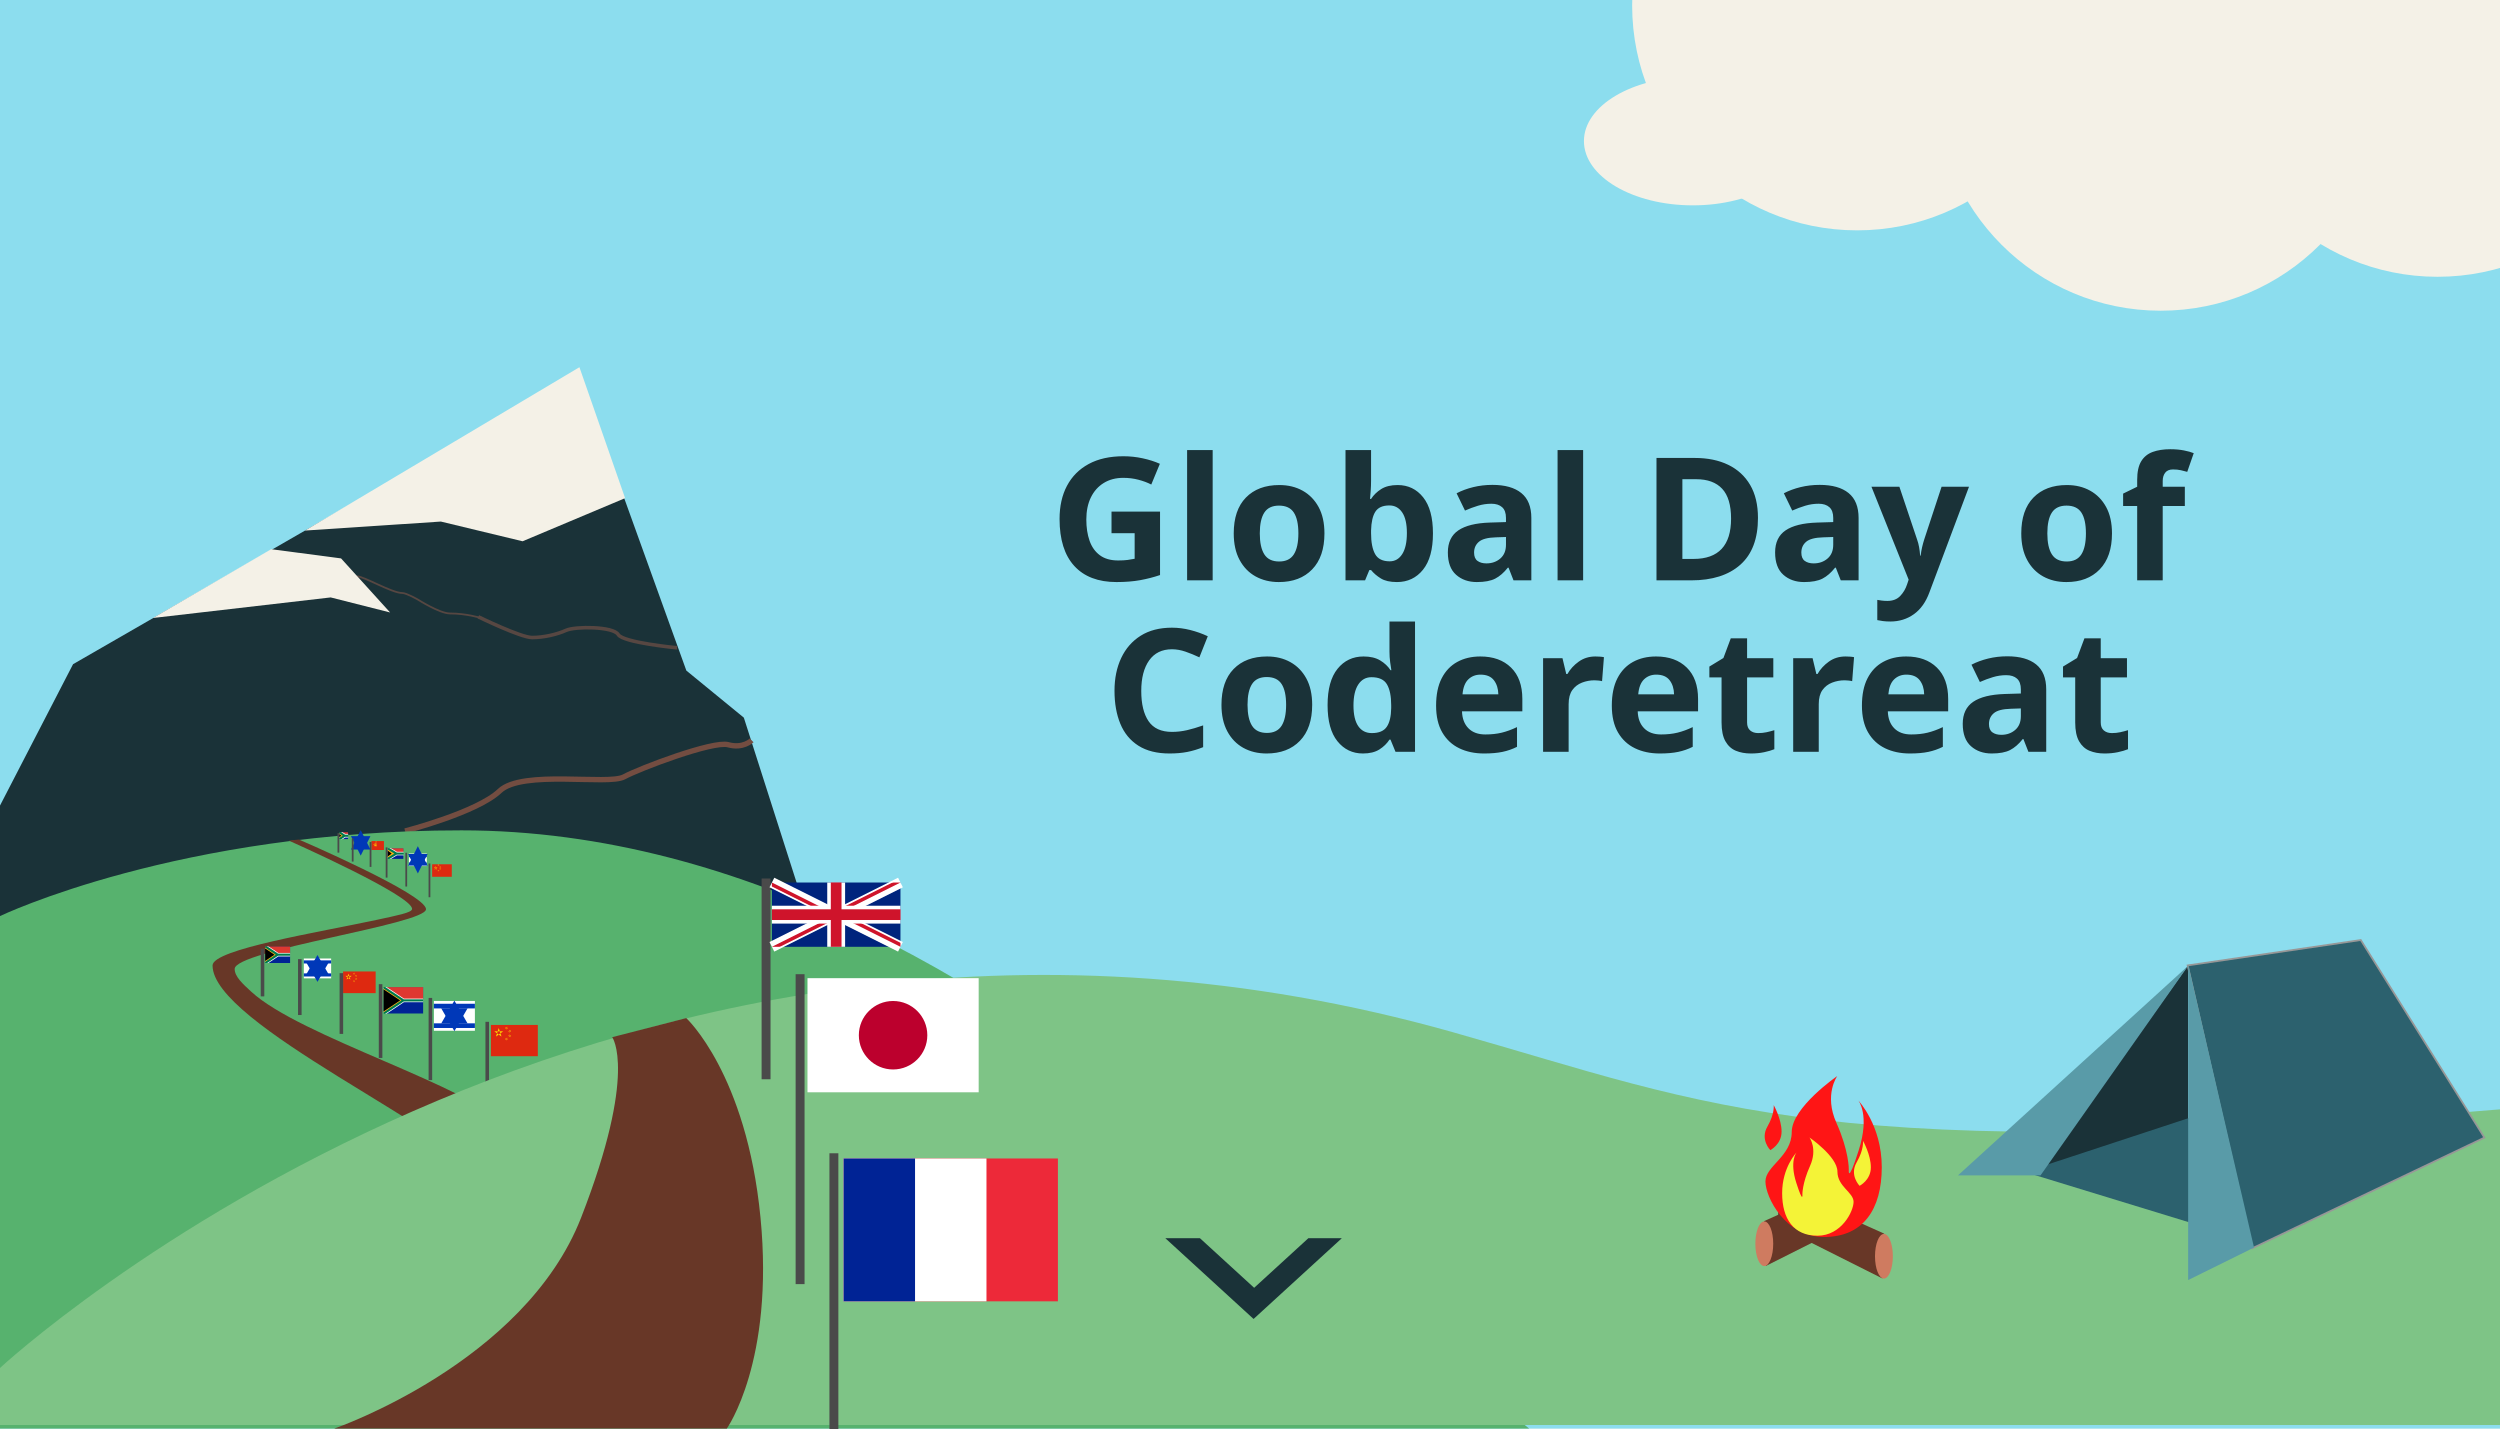
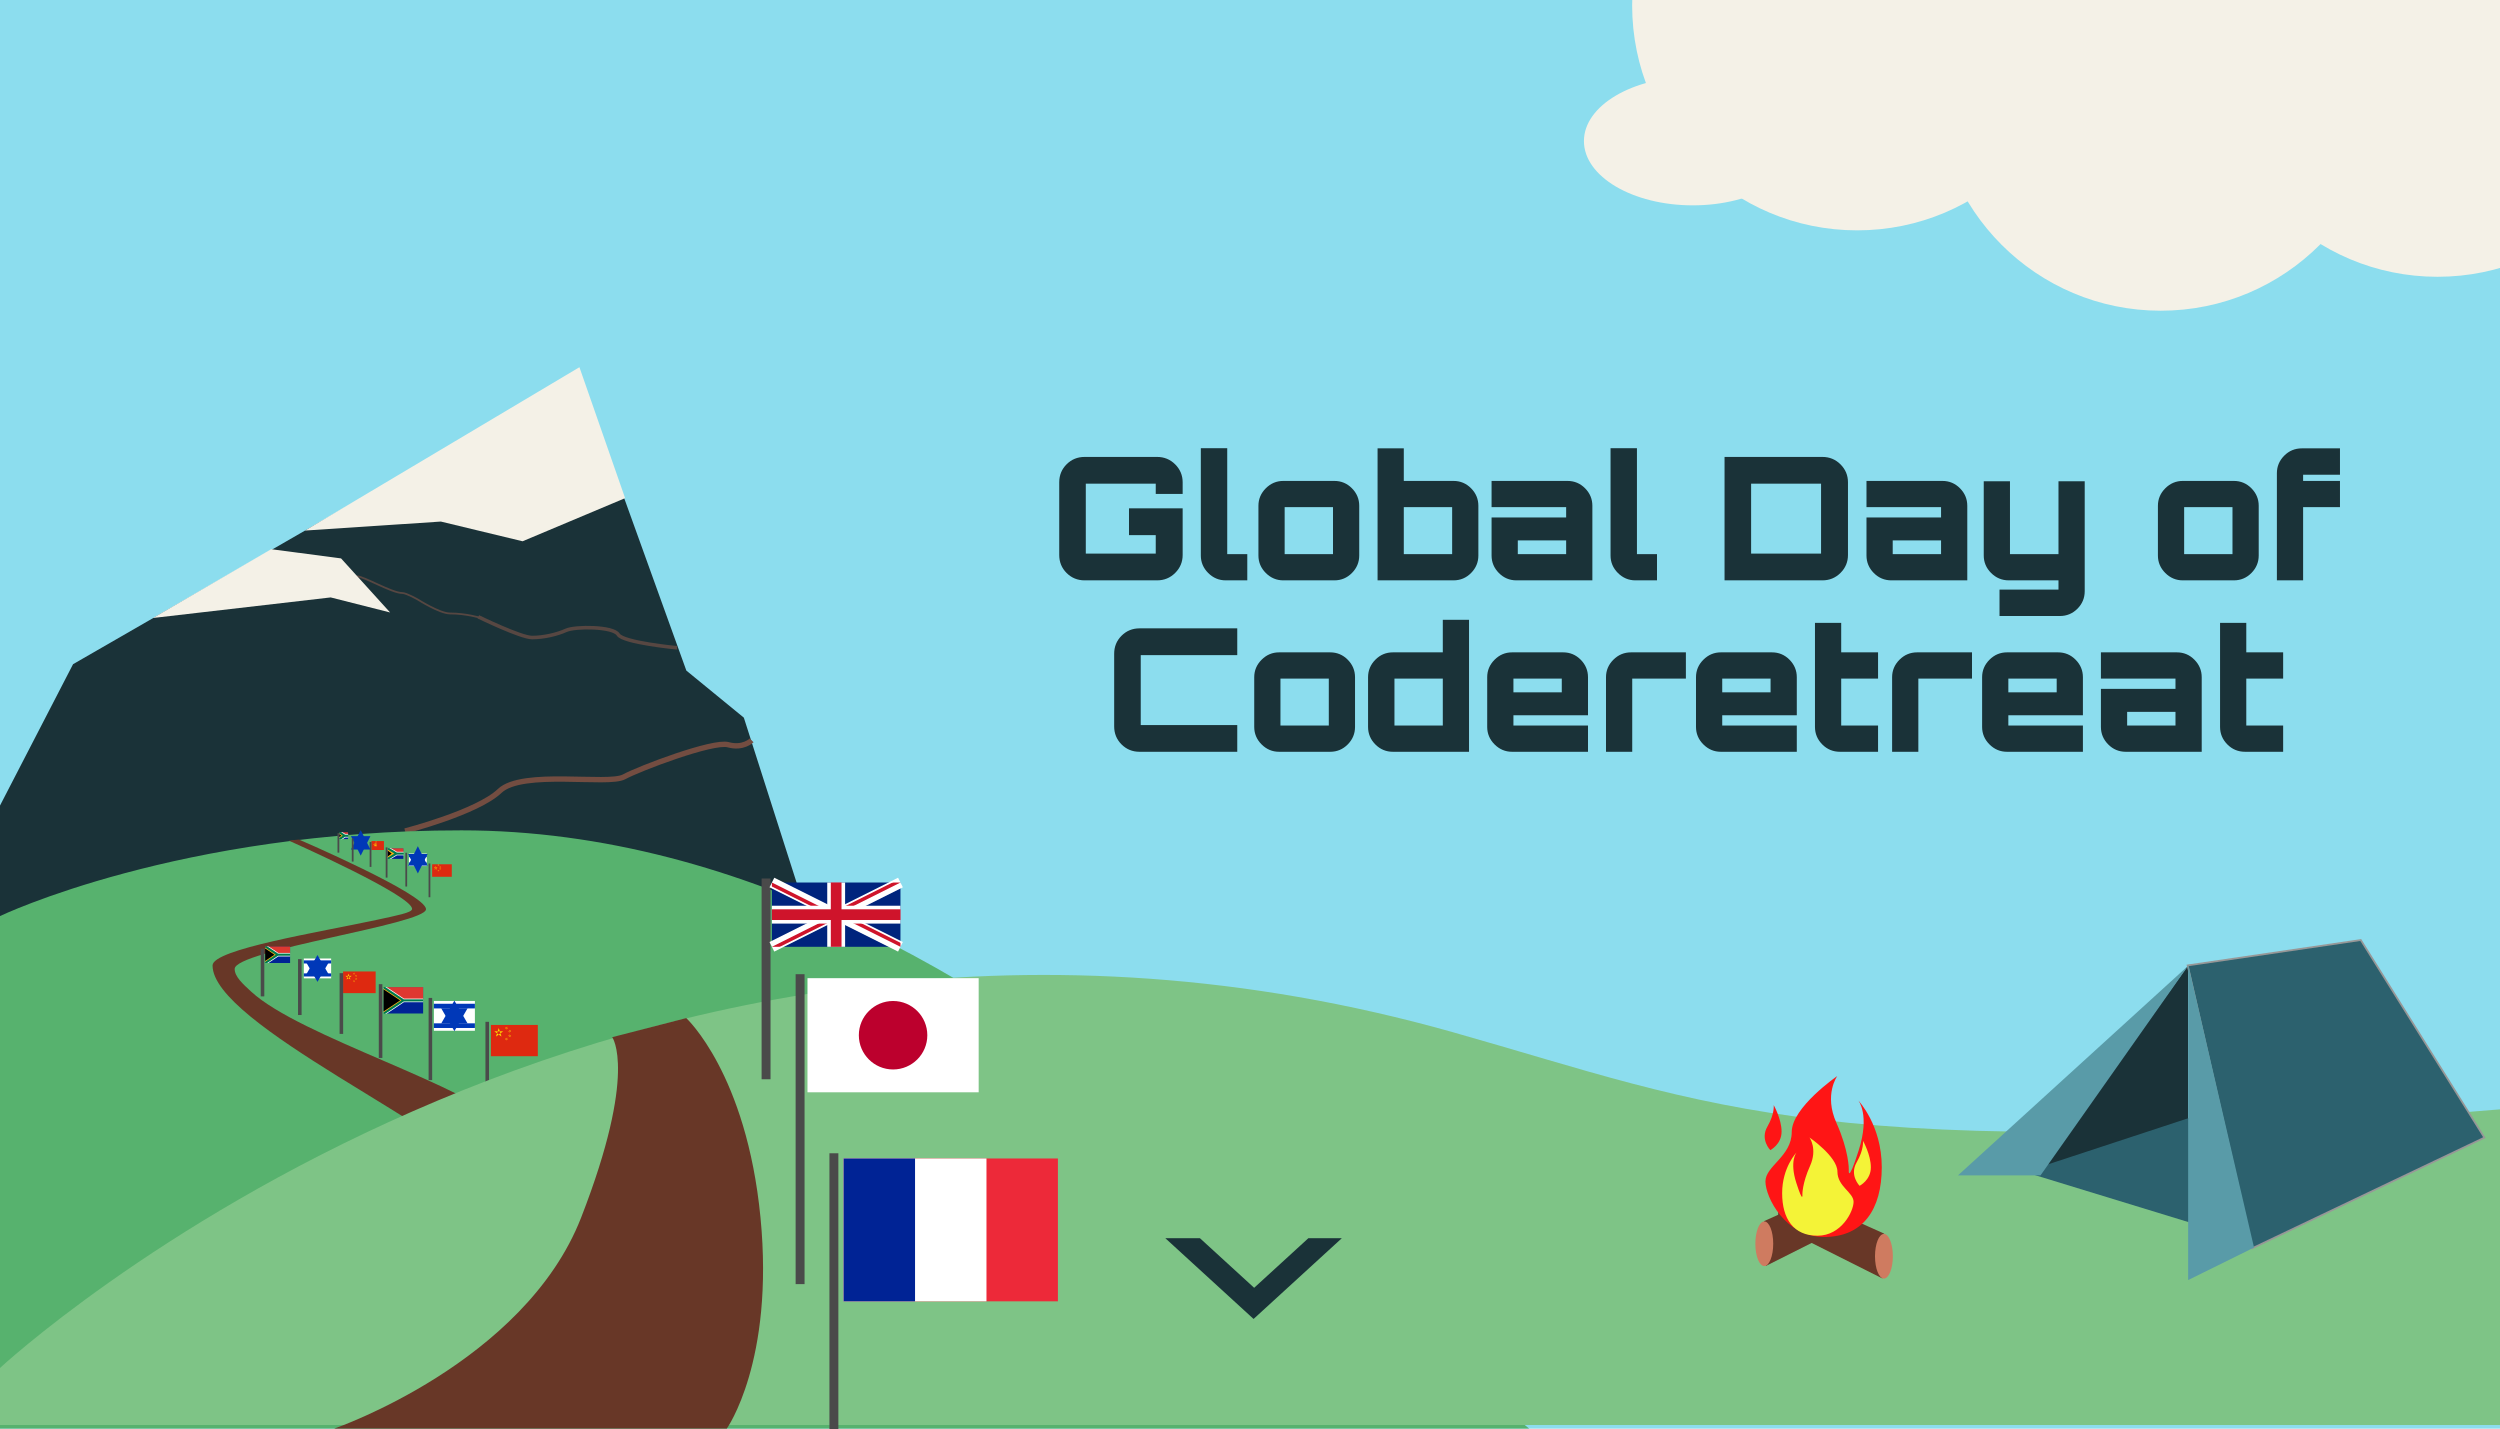
<svg xmlns="http://www.w3.org/2000/svg" xmlns:xlink="http://www.w3.org/1999/xlink" width="1400px" height="800px" viewBox="0 0 1400 800" version="1.1">
  <description>Created with Sketch (http://www.bohemiancoding.com/sketch)</description>
  <defs>
    <path id="path-1" d="M0,0 L22.359,0 L22.359,14.906 L0,14.906 L0,0 Z" />
    <path id="path-3" d="M0,0 L11.18,7.453 L0,14.906" />
    <path id="path-5" d="M0,0 L14.092,0 L14.092,9.379 L0,9.379 L0,0 Z" />
    <path id="path-7" d="M0,0 L7.046,4.689 L0,9.379" />
    <path id="path-9" d="M0,0 L9,0 L9,6 L0,6 L0,0 Z" />
    <path id="path-11" d="M0,0 L4,3 L0,6" />
    <path id="path-13" d="M0,0 L5,0 L5,4 L0,4 L0,0 Z" />
    <path id="path-15" d="M0,0 L3,2 L0,4" />
    <path d="M36,18 L72,18 L72,36 L36,18 Z M36,18 L36,36 L8.52651283e-15,36 L36,18 Z M36,18 L1.56319402e-14,18 L1.56319402e-14,-1.7408297e-14 L36,18 Z M36,18 L36,2.52242671e-14 L72,2.52242671e-14 L36,18 Z" id="path-17" />
  </defs>
  <g id="Page-1" stroke="none" stroke-width="1" fill="none" fill-rule="evenodd">
    <g id="mountain_path">
      <rect id="Sky" fill="#8CDDEE" x="0" y="0" width="1404" height="800" />
      <g id="Mountain-1" transform="translate(0, 206)">
        <path d="M-2.84217094e-14,245.118 L40.914,165.944 L324.23,2.746 L384.351,169.524 L416.549,195.885 L462.32,339 L-1.26160398e-06,389.176 L-2.84217094e-14,245.118 Z" id="Path-5" fill="#1A3238" />
        <path d="M170.774,91.122 L246.874,86.07 L292.645,97.11 L350.062,72.965 L324.479,-0.367 L170.774,91.122 Z" id="Path-6" fill="#F4F1E7" />
        <path d="M379.168,156.768 C379.168,156.768 348.925,153.923 346.187,149.337 C343.449,144.751 322.131,144.654 316.973,146.995 C311.816,149.337 304.283,151.022 297.973,151.022 C291.664,151.022 267.866,139.42 267.866,139.42" id="Path-112" stroke="#574742" stroke-width="2" />
        <path d="M200,140 C200,140 207.764,137.54 217.035,137.54 C222.767,137.54 234.889,129.824 234.889,129.824 C234.889,129.824 241.398,126.094 243.672,126.094 C249.632,126.094 265.194,116.741 269.052,116.741" id="Path-113" stroke="#574742" transform="translate(234.5, 128.5) scale(-1, 1) translate(-234.5, -128.5) " />
        <path d="M85.665,140.075 L185.182,128.557 L218.454,136.985 L190.994,106.707 L151.841,101.551 L85.665,140.075 Z" id="Path-7" fill="#F4F1E7" />
      </g>
      <path d="M226.827,465.372 C226.827,465.372 267.242,454.95 279.822,442.931 C292.402,430.911 340.572,439.848 349.445,435.039 C358.319,430.23 399.376,414.724 407.767,417.045 C416.159,419.367 420.926,414.6 420.926,414.6" id="Path-111" stroke="#734D41" stroke-width="3" />
      <g id="Midground" transform="translate(0, 465)">
        <path d="M2.61763944e-10,48 C2.61763944e-10,48 99.956,-0.004 258.38,-0.004 C416.804,-0.004 563.127,87.337 679.189,188.111 C769.641,266.65 856.339,335 856.339,335 L0,335 L2.61763944e-10,48 Z" id="Path-3" fill="#57B26E" />
        <path d="M161.719,5.732 C161.719,5.732 231.995,36.91 230.737,44.163 C230.402,46.096 222.486,47.644 210.797,50.157 C178.626,57.073 119.026,66.6 119.026,75.648 C119.026,108.646 253.475,167.209 277.828,199.431 C302.181,231.652 314.579,195.88 286.381,167.136 C262.317,142.607 168.22,115.75 140.63,90.288 C135.891,85.913 131.414,81.902 131.413,77.606 C131.412,67.158 238.562,52.586 238.562,44.163 C238.562,35.74 167.386,5.141 167.386,5.141 L161.719,5.732 Z" id="Path-4" fill="#683727" />
      </g>
      <g id="Midground-Flags-1" transform="translate(146, 530)">
        <g id="Flag" transform="translate(125.8566, 43.10684)">
          <g id="Flag_of_the_People's_Republic_of_China" transform="translate(3.052034, 0.85669)">
            <rect id="Rectangle" fill="#DE2910" x="0" y="0" width="26.271" height="17.514" />
            <g id="s-link" transform="translate(1.751404, 1.751404)" fill="#FFDE00">
              <path d="M2.627,2.67430522e-11 L4.171,4.752 L0.129,1.815 L5.126,1.815 L1.083,4.752 L2.627,2.67430522e-11 Z" id="s" />
            </g>
            <g id="s-link" transform="translate(8.757021, 1.751404) rotate(239.0362) translate(-8.757021, -1.751404) translate(7.881319, 0.875702)" fill="#FFDE00">
              <path d="M0.876,8.91442475e-12 L1.39,1.584 L0.043,0.605 L1.709,0.605 L0.361,1.584 L0.876,8.91442475e-12 Z" id="s" />
            </g>
            <g id="s-link" transform="translate(10.50843, 3.502808) rotate(261.8699) translate(-10.50843, -3.502808) translate(9.632723, 2.627106)" fill="#FFDE00">
              <path d="M0.876,8.91442475e-12 L1.39,1.584 L0.043,0.605 L1.709,0.605 L0.361,1.584 L0.876,8.91442475e-12 Z" id="s" />
            </g>
            <g id="s-link" transform="translate(10.50843, 6.129914) rotate(-74.0546) translate(-10.50843, -6.129914) translate(9.632723, 5.254212)" fill="#FFDE00">
              <path d="M0.876,8.91442475e-12 L1.39,1.584 L0.043,0.605 L1.709,0.605 L0.361,1.584 L0.876,8.91442475e-12 Z" id="s" />
            </g>
            <g id="s-link" transform="translate(8.757021, 7.881319) rotate(-51.34019) translate(-8.757021, -7.881319) translate(7.881319, 7.005616)" fill="#FFDE00">
              <path d="M0.876,8.91442475e-12 L1.39,1.584 L0.043,0.605 L1.709,0.605 L0.361,1.584 L0.876,8.91442475e-12 Z" id="s" />
            </g>
          </g>
          <path d="M1,0.109 L1,46.303" id="Line" stroke="#4A4A4A" stroke-width="2" stroke-linecap="square" />
        </g>
        <g id="Flag" transform="translate(66.12433, 22.04109)">
          <g id="Clipped" transform="translate(2.597592, 0.72913)">
            <mask id="mask-2" fill="white">
              <use xlink:href="#path-1" />
            </mask>
            <g id="Shape" />
            <g id="Group" mask="url(#mask-2)">
              <path d="M0,0 L0,14.906 L22.359,14.906 L22.359,0 L0,0 Z" id="Shape" fill="#002395" />
              <path d="M0,0 L0,7.453 L22.359,7.453 L22.359,0 L0,0 Z" id="Shape" fill="#DE3831" />
              <g>
                <path d="M0,0 L11.18,7.453 L0,14.906 M11.18,7.453 L22.359,7.453" id="W" stroke="#FFFFFF" stroke-width="2" fill="#000000" />
                <g id="Clipped">
                  <mask id="mask-4" fill="white">
                    <use xlink:href="#path-3" />
                  </mask>
                  <g id="X" />
                  <g id="X-link" mask="url(#mask-4)" stroke="#FFB612" stroke-width="2" fill="#000000">
                    <path d="M0,0 L11.18,7.453 L0,14.906" id="X" />
                  </g>
                </g>
              </g>
              <g id="W-link" stroke="#007A4D" stroke-width="1.2">
                <path d="M0,0 L11.18,7.453 L0,14.906 M11.18,7.453 L22.359,7.453" id="W" />
              </g>
            </g>
          </g>
          <path d="M1,0.093 L1,39.408" id="Line" stroke="#4A4A4A" stroke-width="2" stroke-linecap="square" />
        </g>
        <g id="Flag" transform="translate(94.07129, 29.72518)">
          <g id="Flag_of_Israel" transform="translate(2.909451, 0.816667)">
            <rect id="Rectangle" fill="#FFFFFF" x="0" y="0" width="22.957" height="16.696" />
            <rect id="Rectangle" fill="#0038B8" x="0" y="1.565" width="22.957" height="2.609" />
            <rect id="Rectangle" fill="#0038B8" x="0" y="12.522" width="22.957" height="2.609" />
            <g id="triangle-link" transform="translate(8.86966, 5.321796)" stroke="#0038B8" stroke-width="5.5" fill="#000000" fill-opacity="0">
              <path d="M2.609,-0.015 L-0.025,4.547 L5.242,4.547 L2.609,-0.015 Z" id="triangle" />
            </g>
            <g id="triangle-link" transform="translate(11.47838, 9.078358) rotate(180) translate(-11.47838, -9.078358) translate(8.86966, 6.782681)" stroke="#0038B8" stroke-width="5.5" fill="#000000" fill-opacity="0">
              <path d="M2.609,-0.015 L-0.025,4.547 L5.242,4.547 L2.609,-0.015 Z" id="triangle" />
            </g>
          </g>
          <path d="M0.945,0.104 L0.945,44.14" id="Line" stroke="#4A4A4A" stroke-width="2" stroke-linecap="square" />
        </g>
        <g id="Flag" transform="translate(44.06505, 13.68348)">
          <g id="Flag_of_the_People's_Republic_of_China" transform="translate(2.05776, 0.334554)">
            <rect id="Rectangle" fill="#DE2910" x="0" y="0" width="18.244" height="12.141" />
            <g id="s-link" transform="translate(1.216247, 1.214135)" fill="#FFDE00">
              <path d="M1.824,1.85393922e-11 L2.897,3.295 L0.089,1.258 L3.559,1.258 L0.752,3.295 L1.824,1.85393922e-11 Z" id="s" />
            </g>
            <g id="s-link" transform="translate(6.081235, 1.214135) rotate(239.0362) translate(-6.081235, -1.214135) translate(5.473111, 0.607068)" fill="#FFDE00">
              <path d="M0.608,6.17983442e-12 L0.966,1.098 L0.03,0.419 L1.186,0.419 L0.251,1.098 L0.608,6.17983442e-12 Z" id="s" />
            </g>
            <g id="s-link" transform="translate(7.297482, 2.42827) rotate(261.8699) translate(-7.297482, -2.42827) translate(6.689358, 1.821203)" fill="#FFDE00">
              <path d="M0.608,6.17983442e-12 L0.966,1.098 L0.03,0.419 L1.186,0.419 L0.251,1.098 L0.608,6.17983442e-12 Z" id="s" />
            </g>
            <g id="s-link" transform="translate(7.297482, 4.249473) rotate(-74.0546) translate(-7.297482, -4.249473) translate(6.689358, 3.642405)" fill="#FFDE00">
              <path d="M0.608,6.17983442e-12 L0.966,1.098 L0.03,0.419 L1.186,0.419 L0.251,1.098 L0.608,6.17983442e-12 Z" id="s" />
            </g>
            <g id="s-link" transform="translate(6.081235, 5.463608) rotate(-51.34019) translate(-6.081235, -5.463608) translate(5.473111, 4.856541)" fill="#FFDE00">
              <path d="M0.608,6.17983442e-12 L0.966,1.098 L0.03,0.419 L1.186,0.419 L0.251,1.098 L0.608,6.17983442e-12 Z" id="s" />
            </g>
          </g>
          <path d="M1.102,2.28 L1.102,34.302" id="Line" stroke="#4A4A4A" stroke-width="2" stroke-linecap="square" />
        </g>
        <g id="Flag" transform="translate(0.013548, 0.18348)">
          <g id="Clipped" transform="translate(2.464116, -0.246094)">
            <mask id="mask-6" fill="white">
              <use xlink:href="#path-5" />
            </mask>
            <g id="Shape" />
            <g id="Group" mask="url(#mask-6)">
              <path d="M0,0 L0,9.379 L14.092,9.379 L14.092,0 L0,0 Z" id="Shape" fill="#002395" />
              <path d="M0,0 L0,4.689 L14.092,4.689 L14.092,0 L0,0 Z" id="Shape" fill="#DE3831" />
              <g>
                <path d="M0,0 L7.046,4.689 L0,9.379 M7.046,4.689 L14.092,4.689" id="W" stroke="#FFFFFF" stroke-width="2" fill="#000000" />
                <g id="Clipped">
                  <mask id="mask-8" fill="white">
                    <use xlink:href="#path-7" />
                  </mask>
                  <g id="X" />
                  <g id="X-link" mask="url(#mask-8)" stroke="#FFB612" stroke-width="2" fill="#000000">
                    <path d="M0,0 L7.046,4.689 L0,9.379" id="X" />
                  </g>
                </g>
              </g>
              <g id="W-link" stroke="#007A4D" stroke-width="1.2">
                <path d="M0,0 L7.046,4.689 L0,9.379 M7.046,4.689 L14.092,4.689" id="W" />
              </g>
            </g>
          </g>
          <path d="M1,2.059 L1,26.794" id="Line" stroke="#4A4A4A" stroke-width="2" stroke-linecap="square" />
        </g>
        <g id="Flag" transform="translate(20.89687, 7.041089)">
          <g id="Flag_of_Israel" transform="translate(3.235917, -0.278398)">
            <rect id="Rectangle" fill="#FFFFFF" x="0" y="0" width="15.303" height="11.111" />
            <rect id="Rectangle" fill="#0038B8" x="0" y="1.042" width="15.303" height="1.736" />
            <rect id="Rectangle" fill="#0038B8" x="0" y="8.333" width="15.303" height="1.736" />
            <g id="triangle-link" transform="translate(5.91268, 3.541662)" stroke="#0038B8" stroke-width="5.5" fill="#000000" fill-opacity="0">
              <path d="M1.739,-0.01 L-0.016,3.026 L3.495,3.026 L1.739,-0.01 Z" id="triangle" />
            </g>
            <g id="triangle-link" transform="translate(7.651703, 6.041658) rotate(180) translate(-7.651703, -6.041658) translate(5.91268, 4.513883)" stroke="#0038B8" stroke-width="5.5" fill="#000000" fill-opacity="0">
              <path d="M1.739,-0.01 L-0.016,3.026 L3.495,3.026 L1.739,-0.01 Z" id="triangle" />
            </g>
          </g>
          <path d="M1,1.069 L1,30.375" id="Line" stroke="#4A4A4A" stroke-width="2" stroke-linecap="square" />
        </g>
      </g>
      <g id="Midground-Flags-1" transform="translate(189, 466)">
        <g id="Flag" transform="translate(51, 18)">
          <g id="Flag_of_the_People's_Republic_of_China" transform="translate(2, 0)">
            <rect id="Rectangle" fill="#DE2910" x="0" y="0" width="11" height="7" />
            <g id="s-link" transform="translate(1, 1)" fill="#FFDE00">
              <path d="M1,0 L1.618,2 L0,0.764 L2,0.764 L0.382,2 L1,0 Z" id="s" />
            </g>
            <g id="s-link" transform="translate(3.5, 0.5) rotate(239.0362) translate(-3.5, -0.5) translate(3, 0)" fill="#FFDE00">
              <path d="M0.5,0 L0.809,1 L0,0.382 L1,0.382 L0.191,1 L0.5,0 Z" id="s" />
            </g>
            <g id="s-link" transform="translate(4.5, 1.5) rotate(261.8699) translate(-4.5, -1.5) translate(4, 1)" fill="#FFDE00">
              <path d="M0.5,0 L0.809,1 L0,0.382 L1,0.382 L0.191,1 L0.5,0 Z" id="s" />
            </g>
            <g id="s-link" transform="translate(4.5, 2.5) rotate(-74.0546) translate(-4.5, -2.5) translate(4, 2)" fill="#FFDE00">
              <path d="M0.5,0 L0.809,1 L0,0.382 L1,0.382 L0.191,1 L0.5,0 Z" id="s" />
            </g>
            <g id="s-link" transform="translate(3.5, 3.5) rotate(-51.34019) translate(-3.5, -3.5) translate(3, 3)" fill="#FFDE00">
              <path d="M0.5,0 L0.809,1 L0,0.382 L1,0.382 L0.191,1 L0.5,0 Z" id="s" />
            </g>
          </g>
          <path d="M0.5,0.042 L0.5,17.958" id="Line" stroke="#4A4A4A" stroke-linecap="square" />
        </g>
        <g id="Flag" transform="translate(27, 9)">
          <g id="Clipped" transform="translate(1, 0)">
            <mask id="mask-10" fill="white">
              <use xlink:href="#path-9" />
            </mask>
            <g id="Shape" />
            <g id="Group" mask="url(#mask-10)">
              <path d="M0,0 L0,6 L9,6 L9,0 L0,0 Z" id="Shape" fill="#002395" />
              <path d="M0,0 L0,3 L9,3 L9,0 L0,0 Z" id="Shape" fill="#DE3831" />
              <g>
                <path d="M0,0 L5,3 L0,6 M5,3 L10,3" id="W" stroke="#FFFFFF" stroke-width="2" fill="#000000" />
                <g id="Clipped">
                  <mask id="mask-12" fill="white">
                    <use xlink:href="#path-11" />
                  </mask>
                  <g id="X" />
                  <g id="X-link" mask="url(#mask-12)" stroke="#FFB612" stroke-width="2" fill="#000000">
                    <path d="M0,0 L4,3 L0,6" id="X" />
                  </g>
                </g>
              </g>
              <g id="W-link" stroke="#007A4D" stroke-width="1.2">
                <path d="M0,0 L5,3 L0,6 M5,3 L10,3" id="W" />
              </g>
            </g>
          </g>
          <path d="M0.5,0.038 L0.5,15.962" id="Line" stroke="#4A4A4A" stroke-linecap="square" />
        </g>
        <g id="Flag" transform="translate(38, 12)">
          <g id="Flag_of_Israel" transform="translate(2, 0)">
            <rect id="Rectangle" fill="#FFFFFF" x="0" y="0" width="10" height="7" />
            <rect id="Rectangle" fill="#0038B8" x="0" y="1" width="10" height="1" />
            <rect id="Rectangle" fill="#0038B8" x="0" y="5" width="10" height="1" />
            <g id="triangle-link" transform="translate(4, 2)" stroke="#0038B8" stroke-width="5.5" fill="#000000" fill-opacity="0">
              <path d="M1,0 L0,2 L2,2 L1,0 Z" id="triangle" />
            </g>
            <g id="triangle-link" transform="translate(5, 4) rotate(180) translate(-5, -4) translate(4, 3)" stroke="#0038B8" stroke-width="5.5" fill="#000000" fill-opacity="0">
              <path d="M1,0 L0,2 L2,2 L1,0 Z" id="triangle" />
            </g>
          </g>
          <path d="M0.5,0.042 L0.5,17.958" id="Line" stroke="#4A4A4A" stroke-linecap="square" />
        </g>
        <g id="Flag" transform="translate(18, 5)">
          <g id="Flag_of_the_People's_Republic_of_China" transform="translate(1, 0)">
            <rect id="Rectangle" fill="#DE2910" x="0" y="0" width="7" height="5" />
            <g id="s-link" transform="translate(1, 1)" fill="#FFDE00">
              <path d="M1,0 L1.618,2 L0,0.764 L2,0.764 L0.382,2 L1,0 Z" id="s" />
            </g>
            <g id="s-link" transform="translate(2.5, 0.5) rotate(239.0362) translate(-2.5, -0.5) translate(2, 0)" fill="#FFDE00">
              <path d="M0.5,0 L0.809,1 L0,0.382 L1,0.382 L0.191,1 L0.5,0 Z" id="s" />
            </g>
            <g id="s-link" transform="translate(2.5, 1.5) rotate(261.8699) translate(-2.5, -1.5) translate(2, 1)" fill="#FFDE00">
              <path d="M0.5,0 L0.809,1 L0,0.382 L1,0.382 L0.191,1 L0.5,0 Z" id="s" />
            </g>
            <g id="s-link" transform="translate(2.5, 2.5) rotate(-74.0546) translate(-2.5, -2.5) translate(2, 2)" fill="#FFDE00">
              <path d="M0.5,0 L0.809,1 L0,0.382 L1,0.382 L0.191,1 L0.5,0 Z" id="s" />
            </g>
            <g id="s-link" transform="translate(2.5, 2.5) rotate(-51.34019) translate(-2.5, -2.5) translate(2, 2)" fill="#FFDE00">
              <path d="M0.5,0 L0.809,1 L0,0.382 L1,0.382 L0.191,1 L0.5,0 Z" id="s" />
            </g>
          </g>
          <path d="M0.5,1.031 L0.5,13.969" id="Line" stroke="#4A4A4A" stroke-linecap="square" />
        </g>
        <g id="Flag">
          <g id="Clipped" transform="translate(1, 0)">
            <mask id="mask-14" fill="white">
              <use xlink:href="#path-13" />
            </mask>
            <g id="Shape" />
            <g id="Group" mask="url(#mask-14)">
              <path d="M0,0 L0,4 L5,4 L5,0 L0,0 Z" id="Shape" fill="#002395" />
              <path d="M0,0 L0,2 L5,2 L5,0 L0,0 Z" id="Shape" fill="#DE3831" />
              <g>
                <path d="M0,0 L3,2 L0,4 M3,2 L6,2" id="W" stroke="#FFFFFF" stroke-width="2" fill="#000000" />
                <g id="Clipped">
                  <mask id="mask-16" fill="white">
                    <use xlink:href="#path-15" />
                  </mask>
                  <g id="X" />
                  <g id="X-link" mask="url(#mask-16)" stroke="#FFB612" stroke-width="2" fill="#000000">
                    <path d="M0,0 L3,2 L0,4" id="X" />
                  </g>
                </g>
              </g>
              <g id="W-link" stroke="#007A4D" stroke-width="1.2">
                <path d="M0,0 L3,2 L0,4 M3,2 L6,2" id="W" />
              </g>
            </g>
          </g>
          <path d="M0.5,1.024 L0.5,10.976" id="Line" stroke="#4A4A4A" stroke-linecap="square" />
        </g>
        <g id="Flag" transform="translate(8, 3)">
          <g id="Flag_of_Israel" transform="translate(2, 0)">
            <rect id="Rectangle" fill="#FFFFFF" x="0" y="0" width="6" height="5" />
            <rect id="Rectangle" fill="#0038B8" x="0" y="1" width="6" height="1" />
            <rect id="Rectangle" fill="#0038B8" x="0" y="3" width="6" height="1" />
            <g id="triangle-link" transform="translate(2, 2)" stroke="#0038B8" stroke-width="5.5" fill="#000000" fill-opacity="0">
              <path d="M1,0 L0,2 L2,2 L1,0 Z" id="triangle" />
            </g>
            <g id="triangle-link" transform="translate(3, 3) rotate(180) translate(-3, -3) translate(2, 2)" stroke="#0038B8" stroke-width="5.5" fill="#000000" fill-opacity="0">
              <path d="M1,0 L0,2 L2,2 L1,0 Z" id="triangle" />
            </g>
          </g>
          <path d="M0.5,1.028 L0.5,12.972" id="Line" stroke="#4A4A4A" stroke-linecap="square" />
        </g>
      </g>
      <g id="Foreground" transform="translate(0, 494)">
        <path d="M-2.84217094e-14,272.065 C-2.84217094e-14,272.065 344.714,-48.404 813.665,84.053 C960.025,125.394 1021.613,159.407 1404,126.906 L1404,304 L8.64838171e-07,304 L-2.84217094e-14,272.065 Z" id="Path-1" fill="#7EC486" />
        <path d="M187.197,306 C187.197,306 293.684,269.369 325.452,187.798 C357.22,106.227 342.835,86.82 342.835,86.82 L384.293,76.122 C384.293,76.122 418.028,107.168 425.873,187.798 C433.718,268.427 407.017,306 407.017,306" id="Path-2" fill="#683727" />
        <g id="Foreground-Flags" transform="translate(428, 0)">
          <g id="Flag" transform="translate(-0.273327, 0.209268)">
            <path d="M1.273,0.255 L1.273,107.675" id="Line" stroke="#4A4A4A" stroke-width="5" stroke-linecap="square" />
            <g id="Flag_of_the_United_Kingdom" transform="translate(4.530528, 0)">
              <path d="M1.42108547e-14,-1.77635684e-14 L1.42108547e-14,36 L72,36 L72,-1.77635684e-14 L1.42108547e-14,-1.77635684e-14 Z" id="Shape" fill="#00247D" />
              <path d="M1.56319402e-14,-1.56319402e-14 L72,36 M72,-1.56319402e-14 L1.56319402e-14,36" id="Shape" stroke="#FFFFFF" stroke-width="6" fill="#000000" />
              <g id="Clipped" transform="translate(0, -0)">
                <mask id="mask-18" fill="white">
                  <use xlink:href="#path-17" />
                </mask>
                <g id="Shape" />
                <path d="M1.56319402e-14,-1.56319402e-14 L72,36 M72,-1.56319402e-14 L1.56319402e-14,36" id="Shape" stroke="#CF142B" stroke-width="4" fill="#000000" mask="url(#mask-18)" />
              </g>
              <path d="M36,2.7000624e-14 L36,36 M8.52651283e-15,18 L72,18" id="Shape" stroke="#FFFFFF" stroke-width="10" fill="#000000" />
              <path d="M36,2.7000624e-14 L36,36 M8.52651283e-15,18 L72,18" id="Shape" stroke="#CF142B" stroke-width="6" fill="#000000" />
            </g>
          </g>
          <g id="Flag" transform="translate(18.05307, 53.64791)">
            <g id="Flag_of_Japan" transform="translate(6.137275, 0.126174)">
              <rect id="Rectangle" fill="#FFFFFF" x="0" y="0" width="95.867" height="63.911" />
              <circle id="Oval" fill="#BC002D" cx="47.933" cy="31.956" r="19.173" />
            </g>
            <path d="M1.997,0.399 L1.997,168.965" id="Line" stroke="#4A4A4A" stroke-width="5" stroke-linecap="square" />
          </g>
          <g id="Flag" transform="translate(36.48398, 153.8334)">
            <g id="Flag_of_France" transform="translate(7.940968, 0.913156)">
              <rect id="Rectangle" fill="#ED2939" x="0" y="0" width="120" height="80" />
              <rect id="Rectangle" fill="#FFFFFF" x="0" y="0" width="80" height="80" />
              <rect id="Rectangle" fill="#002395" x="0" y="0" width="40" height="80" />
            </g>
            <path d="M2.5,0.5 L2.5,211.5" id="Line" stroke="#4A4A4A" stroke-width="5" stroke-linecap="square" />
          </g>
        </g>
      </g>
      <g id="Cloud" transform="translate(887, -123)" fill="#F4F1E7">
        <circle id="Oval-1" cx="478" cy="152" r="126" />
        <circle id="Oval-1" cx="323" cy="171" r="126" />
        <circle id="Oval-1" cx="153" cy="126" r="126" />
        <path d="M61,238 C94.689,238 122,221.882 122,202 C122,182.118 94.689,166 61,166 C27.311,166 0,182.118 0,202 C0,221.882 27.311,238 61,238 Z" id="Oval-4" />
      </g>
      <g id="Tent" transform="translate(1096, 526)">
        <path d="M45.799,131.444 L129.346,102.107 L129.346,14.582 L45.799,131.444 Z" id="Path-103" fill="#1A3238" />
        <path d="M37.876,130.318 L166.269,169.626 L157.366,91.01 L37.876,130.318 Z" id="Path-103" fill="#2C616E" />
        <path d="M129.085,14.637 L226.034,0.41 L295.275,111.066 L165.266,173.036 L129.085,14.637 Z" id="Path-101" stroke="#979797" fill="#2C616E" />
        <path d="M46.689,132.219 L0.454,132.219 L129.475,14.725 L46.689,132.219 Z" id="Path-100" fill="#599BA8" />
        <path d="M166.256,172.618 L129.361,190.84 L129.361,14.104 L166.256,172.618 Z" id="Path-102" fill="#599BA8" />
      </g>
      <g id="Fire" transform="translate(983, 603)">
        <g id="Log" transform="translate(0, 58)">
          <path d="M4.888,22.819 L56.155,-0.18 C56.155,-0.18 64.22,1.511 64.22,9.663 L64.22,18.625 L5.874,47.94" id="Path-105" fill="#683727" />
          <path d="M5,48 C7.761,48 10,42.404 10,35.5 C10,28.596 7.761,23 5,23 C2.239,23 0,28.596 0,35.5 C0,42.404 2.239,48 5,48 Z" id="Oval-6" fill="#CF7B60" />
        </g>
        <g id="Log" transform="translate(45, 89) scale(-1, 1) translate(-45, -89) translate(13, 65)">
          <path d="M4.888,22.819 L56.155,-0.18 C56.155,-0.18 64.22,1.511 64.22,9.663 L64.22,18.625 L5.874,47.94" id="Path-105" fill="#683727" />
          <path d="M5,48 C7.761,48 10,42.404 10,35.5 C10,28.596 7.761,23 5,23 C2.239,23 0,28.596 0,35.5 C0,42.404 2.239,48 5,48 Z" id="Oval-6" fill="#CF7B60" />
        </g>
        <g id="Flames" transform="translate(5, 0)">
          <path d="M1.74,27.881 C-2.467,35.166 3.369,41.062 3.369,41.062 C3.369,41.062 9.681,37.865 9.681,30.739 C9.681,23.613 5.27,15.851 5.27,15.851 C5.27,15.851 5.947,20.596 1.74,27.881 Z" id="Path-107" fill="#FF1515" />
          <path d="M33.545,89.7 C11.72,89.7 0.644,67.365 0.644,58.622 C0.644,49.879 15.373,44.643 15.373,30.893 C15.373,17.143 40.854,-0.404 40.854,-0.404 C40.854,-0.404 33.297,9.99 40.392,25.803 C47.487,41.617 47.326,51.824 47.326,51.824 C47.326,51.824 46.488,61.194 52.876,41.185 C59.263,21.176 52.659,13.293 52.659,13.293 C52.659,13.293 65.79,27.024 65.79,50.632 C65.79,74.241 55.369,89.7 33.545,89.7 Z" id="Path-108" fill="#FF1515" />
          <path d="M30.201,89 C16.801,89 10,75.366 10,70.03 C10,64.693 19.044,61.497 19.044,53.104 C19.044,44.711 34.689,34 34.689,34 C34.689,34 30.049,40.344 34.406,49.997 C38.762,59.65 38.664,65.88 38.664,65.88 C38.664,65.88 38.149,71.599 42.071,59.386 C45.993,47.172 41.938,42.361 41.938,42.361 C41.938,42.361 50,50.742 50,65.153 C50,79.564 43.602,89 30.201,89 Z" id="Path-108" fill="#F4F337" transform="translate(30, 61.5) scale(-1, 1) translate(-30, -61.5) " />
          <path d="M51.74,47.881 C47.533,55.166 53.369,61.062 53.369,61.062 C53.369,61.062 59.681,57.865 59.681,50.739 C59.681,43.613 55.27,35.851 55.27,35.851 C55.27,35.851 55.947,40.596 51.74,47.881 Z" id="Path-107" fill="#F4F337" />
        </g>
      </g>
-       <text id="Global-Day-of" font-family="Orbitron" font-size="96" font-weight="686" fill="#1A3238">
-         <tspan x="587.792" y="325">Global Day of</tspan>
-         <tspan x="618.56" y="421">Coderetreat</tspan>
-       </text>
      <path d="M702,693.383 L751.435,738.617 L652.565,738.617 L702,693.383 Z M701.677,710.83 L732.049,738.617 L671.305,738.617 L701.677,710.83 Z" id="Triangle-1" fill="#1A3238" transform="translate(702, 716) rotate(-180) translate(-702, -716) " />
+       <path d="M662.288,270.088 L662.288,276.616 L647.216,276.616 L647.216,270.856 L608.048,270.856 L608.048,310.024 L647.216,310.024 L647.216,299.656 L632.24,299.656 L632.24,284.68 L662.288,284.68 L662.288,310.792 C662.288,314.696 660.896,318.04 658.112,320.824 C655.328,323.608 651.952,325 647.984,325 L607.376,325 C603.408,325 600.048,323.624 597.296,320.872 C594.544,318.12 593.168,314.76 593.168,310.792 L593.168,270.088 C593.168,266.12 594.544,262.76 597.296,260.008 C600.048,257.256 603.408,255.88 607.376,255.88 L647.984,255.88 C651.952,255.88 655.328,257.272 658.112,260.056 C660.896,262.84 662.288,266.184 662.288,270.088 Z M672.464,250.984 L687.248,250.984 L687.248,310.312 L698.48,310.312 L698.48,325 L686.384,325 C682.608,325 679.344,323.624 676.592,320.872 C673.84,318.12 672.464,314.856 672.464,311.08 L672.464,250.984 Z M718.64,269.32 L747.248,269.32 C751.088,269.32 754.368,270.696 757.088,273.448 C759.808,276.2 761.168,279.464 761.168,283.24 L761.168,311.08 C761.168,314.856 759.808,318.12 757.088,320.872 C754.368,323.624 751.088,325 747.248,325 L718.64,325 C714.864,325 711.6,323.624 708.848,320.872 C706.096,318.12 704.72,314.856 704.72,311.08 L704.72,283.24 C704.72,279.464 706.096,276.2 708.848,273.448 C711.6,270.696 714.864,269.32 718.64,269.32 Z M719.408,284.008 L719.408,310.312 L746.48,310.312 L746.48,284.008 L719.408,284.008 Z M813.968,269.32 C817.808,269.32 821.088,270.696 823.808,273.448 C826.528,276.2 827.888,279.464 827.888,283.24 L827.888,311.08 C827.888,314.856 826.528,318.12 823.808,320.872 C821.088,323.624 817.808,325 813.968,325 L771.44,325 L771.44,251.08 L786.128,251.08 L786.128,269.32 L813.968,269.32 Z M786.128,284.008 L786.128,310.312 L813.2,310.312 L813.2,284.008 L786.128,284.008 Z M877.808,269.32 C881.648,269.32 884.928,270.696 887.648,273.448 C890.368,276.2 891.728,279.464 891.728,283.24 L891.728,325 L849.2,325 C845.36,325 842.08,323.624 839.36,320.872 C836.64,318.12 835.28,314.856 835.28,311.08 L835.28,289.768 L877.04,289.768 L877.04,284.008 L835.28,284.008 L835.28,269.32 L877.808,269.32 Z M877.04,310.312 L877.04,302.632 L849.968,302.632 L849.968,310.312 L877.04,310.312 Z M901.904,250.984 L916.688,250.984 L916.688,310.312 L927.92,310.312 L927.92,325 L915.824,325 C912.048,325 908.784,323.624 906.032,320.872 C903.28,318.12 901.904,314.856 901.904,311.08 L901.904,250.984 Z M965.744,255.88 L1020.56,255.88 C1024.528,255.88 1027.904,257.272 1030.688,260.056 C1033.472,262.84 1034.864,266.184 1034.864,270.088 L1034.864,310.792 C1034.864,314.696 1033.472,318.04 1030.688,320.824 C1027.904,323.608 1024.528,325 1020.56,325 L965.744,325 L965.744,255.88 Z M980.624,270.856 L980.624,310.024 L1019.792,310.024 L1019.792,270.856 L980.624,270.856 Z M1087.76,269.32 C1091.6,269.32 1094.88,270.696 1097.6,273.448 C1100.32,276.2 1101.68,279.464 1101.68,283.24 L1101.68,325 L1059.152,325 C1055.312,325 1052.032,323.624 1049.312,320.872 C1046.592,318.12 1045.232,314.856 1045.232,311.08 L1045.232,289.768 L1086.992,289.768 L1086.992,284.008 L1045.232,284.008 L1045.232,269.32 L1087.76,269.32 Z M1086.992,310.312 L1086.992,302.632 L1059.92,302.632 L1059.92,310.312 L1086.992,310.312 Z M1167.44,331.048 C1167.44,334.888 1166.08,338.168 1163.36,340.888 C1160.64,343.608 1157.36,344.968 1153.52,344.968 L1119.728,344.968 L1119.728,330.184 L1152.752,330.184 L1152.752,325 L1124.912,325 C1121.072,325 1117.776,323.624 1115.024,320.872 C1112.272,318.12 1110.896,314.856 1110.896,311.08 L1110.896,269.512 L1125.584,269.512 L1125.584,310.312 L1152.752,310.312 L1152.752,269.512 L1167.44,269.512 L1167.44,331.048 Z M1222.352,269.32 L1250.96,269.32 C1254.8,269.32 1258.08,270.696 1260.8,273.448 C1263.52,276.2 1264.88,279.464 1264.88,283.24 L1264.88,311.08 C1264.88,314.856 1263.52,318.12 1260.8,320.872 C1258.08,323.624 1254.8,325 1250.96,325 L1222.352,325 C1218.576,325 1215.312,323.624 1212.56,320.872 C1209.808,318.12 1208.432,314.856 1208.432,311.08 L1208.432,283.24 C1208.432,279.464 1209.808,276.2 1212.56,273.448 C1215.312,270.696 1218.576,269.32 1222.352,269.32 Z M1223.12,284.008 L1223.12,310.312 L1250.192,310.312 L1250.192,284.008 L1223.12,284.008 Z M1310.384,265.864 L1289.744,265.864 L1289.744,269.32 L1310.384,269.32 L1310.384,284.008 L1289.744,284.008 L1289.744,325 L1275.056,325 L1275.056,265 C1275.056,261.224 1276.416,257.96 1279.136,255.208 C1281.856,252.456 1285.168,251.08 1289.072,251.08 L1310.384,251.08 L1310.384,265.864 Z M692.864,366.856 L638.816,366.856 L638.816,406.024 L692.864,406.024 L692.864,421 L638.144,421 C634.176,421 630.816,419.624 628.064,416.872 C625.312,414.12 623.936,410.76 623.936,406.792 L623.936,366.088 C623.936,362.12 625.312,358.76 628.064,356.008 C630.816,353.256 634.176,351.88 638.144,351.88 L692.864,351.88 L692.864,366.856 Z M716.288,365.32 L744.896,365.32 C748.736,365.32 752.016,366.696 754.736,369.448 C757.456,372.2 758.816,375.464 758.816,379.24 L758.816,407.08 C758.816,410.856 757.456,414.12 754.736,416.872 C752.016,419.624 748.736,421 744.896,421 L716.288,421 C712.512,421 709.248,419.624 706.496,416.872 C703.744,414.12 702.368,410.856 702.368,407.08 L702.368,379.24 C702.368,375.464 703.744,372.2 706.496,369.448 C709.248,366.696 712.512,365.32 716.288,365.32 Z M717.056,380.008 L717.056,406.312 L744.128,406.312 L744.128,380.008 L717.056,380.008 Z M807.968,347.08 L822.656,347.08 L822.656,421 L780.032,421 C776.192,421 772.912,419.624 770.192,416.872 C767.472,414.12 766.112,410.856 766.112,407.08 L766.112,379.24 C766.112,375.464 767.472,372.2 770.192,369.448 C772.912,366.696 776.192,365.32 780.032,365.32 L807.968,365.32 L807.968,347.08 Z M780.896,380.008 L780.896,406.312 L807.968,406.312 L807.968,380.008 L780.896,380.008 Z M875.36,365.32 C879.2,365.32 882.48,366.696 885.2,369.448 C887.92,372.2 889.28,375.464 889.28,379.24 L889.28,400.552 L847.52,400.552 L847.52,406.312 L889.28,406.312 L889.28,421 L846.752,421 C842.976,421 839.712,419.624 836.96,416.872 C834.208,414.12 832.832,410.856 832.832,407.08 L832.832,379.24 C832.832,375.464 834.208,372.2 836.96,369.448 C839.712,366.696 842.976,365.32 846.752,365.32 L875.36,365.32 Z M847.52,387.688 L874.592,387.688 L874.592,380.008 L847.52,380.008 L847.52,387.688 Z M913.376,365.32 L944.096,365.32 L944.096,380.008 L914.048,380.008 L914.048,421 L899.36,421 L899.36,379.24 C899.36,375.464 900.736,372.2 903.488,369.448 C906.24,366.696 909.536,365.32 913.376,365.32 Z M992.288,365.32 C996.128,365.32 999.408,366.696 1002.128,369.448 C1004.848,372.2 1006.208,375.464 1006.208,379.24 L1006.208,400.552 L964.448,400.552 L964.448,406.312 L1006.208,406.312 L1006.208,421 L963.68,421 C959.904,421 956.64,419.624 953.888,416.872 C951.136,414.12 949.76,410.856 949.76,407.08 L949.76,379.24 C949.76,375.464 951.136,372.2 953.888,369.448 C956.64,366.696 959.904,365.32 963.68,365.32 L992.288,365.32 Z M964.448,387.688 L991.52,387.688 L991.52,380.008 L964.448,380.008 L964.448,387.688 Z M1051.712,380.008 L1031.072,380.008 L1031.072,406.312 L1051.712,406.312 L1051.712,421 L1030.4,421 C1026.496,421 1023.184,419.624 1020.464,416.872 C1017.744,414.12 1016.384,410.856 1016.384,407.08 L1016.384,348.808 L1031.072,348.808 L1031.072,365.32 L1051.712,365.32 L1051.712,380.008 Z M1073.6,365.32 L1104.32,365.32 L1104.32,380.008 L1074.272,380.008 L1074.272,421 L1059.584,421 L1059.584,379.24 C1059.584,375.464 1060.96,372.2 1063.712,369.448 C1066.464,366.696 1069.76,365.32 1073.6,365.32 Z M1152.512,365.32 C1156.352,365.32 1159.632,366.696 1162.352,369.448 C1165.072,372.2 1166.432,375.464 1166.432,379.24 L1166.432,400.552 L1124.672,400.552 L1124.672,406.312 L1166.432,406.312 L1166.432,421 L1123.904,421 C1120.128,421 1116.864,419.624 1114.112,416.872 C1111.36,414.12 1109.984,410.856 1109.984,407.08 L1109.984,379.24 C1109.984,375.464 1111.36,372.2 1114.112,369.448 C1116.864,366.696 1120.128,365.32 1123.904,365.32 L1152.512,365.32 Z M1124.672,387.688 L1151.744,387.688 L1151.744,380.008 L1124.672,380.008 L1124.672,387.688 Z M1219.04,365.32 C1222.88,365.32 1226.16,366.696 1228.88,369.448 C1231.6,372.2 1232.96,375.464 1232.96,379.24 L1232.96,421 L1190.432,421 C1186.592,421 1183.312,419.624 1180.592,416.872 C1177.872,414.12 1176.512,410.856 1176.512,407.08 L1176.512,385.768 L1218.272,385.768 L1218.272,380.008 L1176.512,380.008 L1176.512,365.32 L1219.04,365.32 Z M1218.272,406.312 L1218.272,398.632 L1191.2,398.632 L1191.2,406.312 L1218.272,406.312 Z M1278.56,380.008 L1257.92,380.008 L1257.92,406.312 L1278.56,406.312 L1278.56,421 L1257.248,421 C1253.344,421 1250.032,419.624 1247.312,416.872 C1244.592,414.12 1243.232,410.856 1243.232,407.08 L1243.232,348.808 L1257.92,348.808 L1257.92,365.32 L1278.56,365.32 L1278.56,380.008 Z" id="Global-Day-of" fill="#1A3238" />
    </g>
  </g>
</svg>
